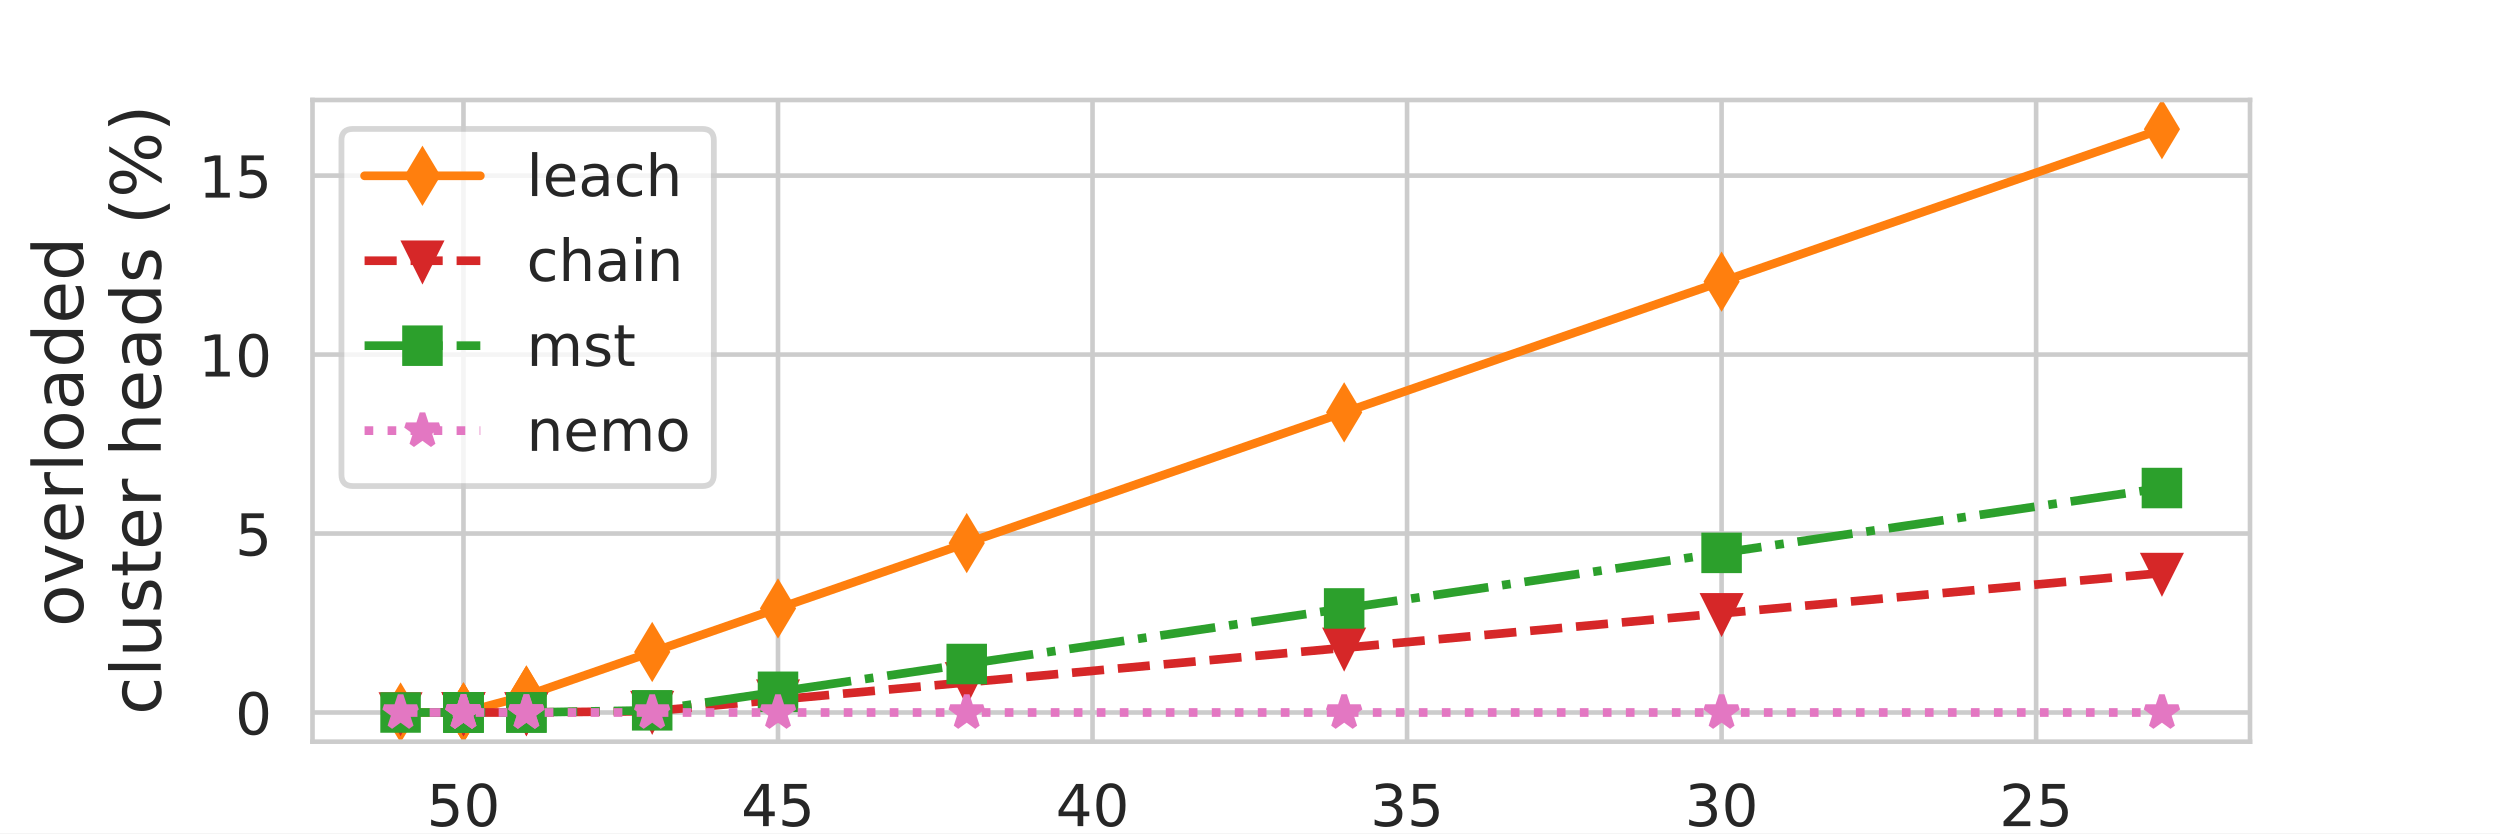
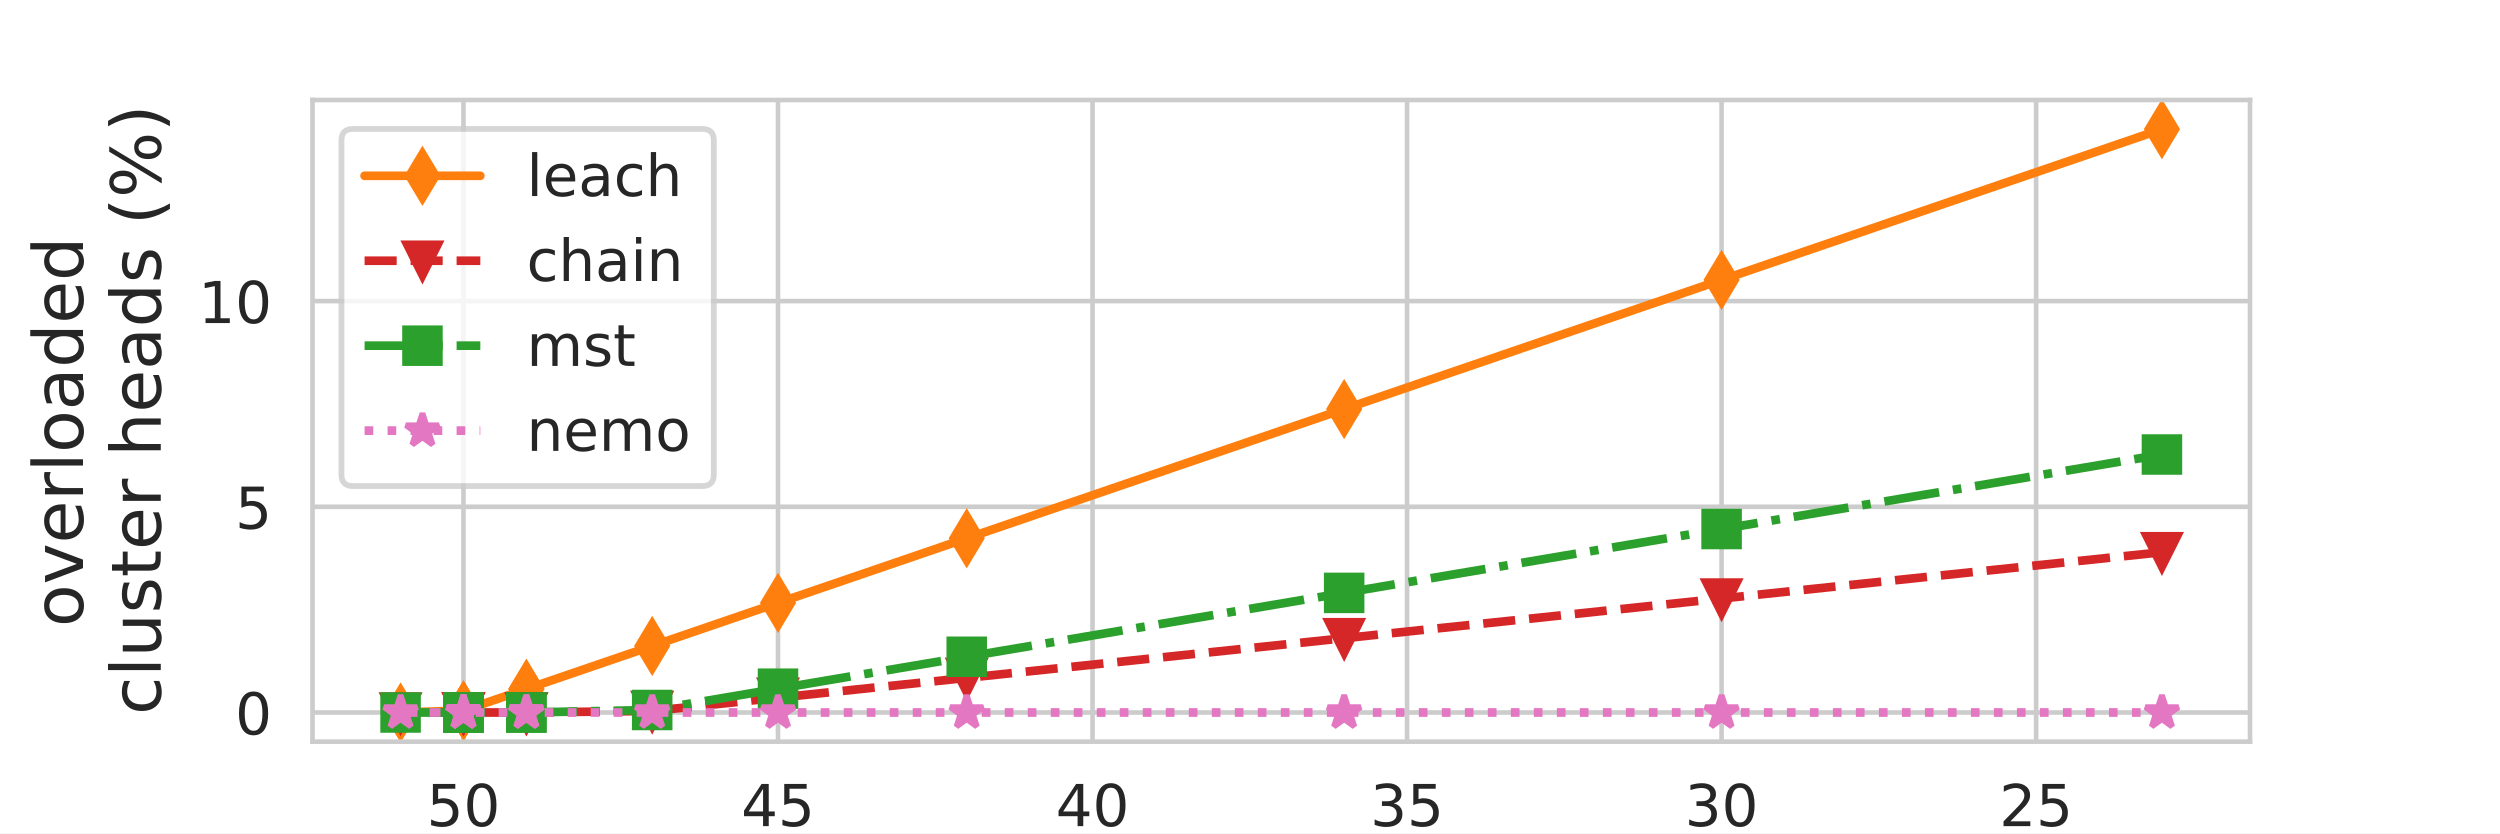
<svg xmlns="http://www.w3.org/2000/svg" xmlns:xlink="http://www.w3.org/1999/xlink" width="432pt" height="144pt" viewBox="0 0 432 144" version="1.1">
  <defs>
    <style type="text/css">*{stroke-linejoin: round; stroke-linecap: butt}</style>
  </defs>
  <g id="figure_1">
    <g id="patch_1">
      <path d="M 0 144  L 432 144  L 432 0  L 0 0  z " style="fill: #ffffff" />
    </g>
    <g id="axes_1">
      <g id="patch_2">
        <path d="M 54 128.16  L 388.8 128.16  L 388.8 17.28  L 54 17.28  z " style="fill: #ffffff" />
      </g>
      <g id="matplotlib.axis_1">
        <g id="xtick_1">
          <g id="line2d_1">
-             <path d="M 351.842 128.16  L 351.842 17.28  " clip-path="url(#p62ffc0e34b)" style="fill: none; stroke: #cccccc; stroke-width: 0.8; stroke-linecap: round" />
+             <path d="M 351.842 128.16  L 351.842 17.28  " clip-path="url(#pc5be4e7bc5)" style="fill: none; stroke: #cccccc; stroke-width: 0.8; stroke-linecap: round" />
          </g>
          <g id="text_1">
            <g style="fill: #262626" transform="translate(345.4791 142.7584) scale(0.1 -0.1)">
              <defs>
                <path id="DejaVuSans-32" d="M 1228 531  L 3431 531  L 3431 0  L 469 0  L 469 531  Q 828 903 1448 1529  Q 2069 2156 2228 2338  Q 2531 2678 2651 2914  Q 2772 3150 2772 3378  Q 2772 3750 2511 3984  Q 2250 4219 1831 4219  Q 1534 4219 1204 4116  Q 875 4013 500 3803  L 500 4441  Q 881 4594 1212 4672  Q 1544 4750 1819 4750  Q 2544 4750 2975 4387  Q 3406 4025 3406 3419  Q 3406 3131 3298 2873  Q 3191 2616 2906 2266  Q 2828 2175 2409 1742  Q 1991 1309 1228 531  z " transform="scale(0.015625)" />
                <path id="DejaVuSans-35" d="M 691 4666  L 3169 4666  L 3169 4134  L 1269 4134  L 1269 2991  Q 1406 3038 1543 3061  Q 1681 3084 1819 3084  Q 2600 3084 3056 2656  Q 3513 2228 3513 1497  Q 3513 744 3044 326  Q 2575 -91 1722 -91  Q 1428 -91 1123 -41  Q 819 9 494 109  L 494 744  Q 775 591 1075 516  Q 1375 441 1709 441  Q 2250 441 2565 725  Q 2881 1009 2881 1497  Q 2881 1984 2565 2268  Q 2250 2553 1709 2553  Q 1456 2553 1204 2497  Q 953 2441 691 2322  L 691 4666  z " transform="scale(0.015625)" />
              </defs>
              <use xlink:href="#DejaVuSans-32" />
              <use xlink:href="#DejaVuSans-35" x="63.623" />
            </g>
          </g>
        </g>
        <g id="xtick_2">
          <g id="line2d_2">
-             <path d="M 297.491 128.16  L 297.491 17.28  " clip-path="url(#p62ffc0e34b)" style="fill: none; stroke: #cccccc; stroke-width: 0.8; stroke-linecap: round" />
+             <path d="M 297.491 128.16  L 297.491 17.28  " clip-path="url(#pc5be4e7bc5)" style="fill: none; stroke: #cccccc; stroke-width: 0.8; stroke-linecap: round" />
          </g>
          <g id="text_2">
            <g style="fill: #262626" transform="translate(291.1284 142.7584) scale(0.1 -0.1)">
              <defs>
                <path id="DejaVuSans-33" d="M 2597 2516  Q 3050 2419 3304 2112  Q 3559 1806 3559 1356  Q 3559 666 3084 287  Q 2609 -91 1734 -91  Q 1441 -91 1130 -33  Q 819 25 488 141  L 488 750  Q 750 597 1062 519  Q 1375 441 1716 441  Q 2309 441 2620 675  Q 2931 909 2931 1356  Q 2931 1769 2642 2001  Q 2353 2234 1838 2234  L 1294 2234  L 1294 2753  L 1863 2753  Q 2328 2753 2575 2939  Q 2822 3125 2822 3475  Q 2822 3834 2567 4026  Q 2313 4219 1838 4219  Q 1578 4219 1281 4162  Q 984 4106 628 3988  L 628 4550  Q 988 4650 1302 4700  Q 1616 4750 1894 4750  Q 2613 4750 3031 4423  Q 3450 4097 3450 3541  Q 3450 3153 3228 2886  Q 3006 2619 2597 2516  z " transform="scale(0.015625)" />
                <path id="DejaVuSans-30" d="M 2034 4250  Q 1547 4250 1301 3770  Q 1056 3291 1056 2328  Q 1056 1369 1301 889  Q 1547 409 2034 409  Q 2525 409 2770 889  Q 3016 1369 3016 2328  Q 3016 3291 2770 3770  Q 2525 4250 2034 4250  z M 2034 4750  Q 2819 4750 3233 4129  Q 3647 3509 3647 2328  Q 3647 1150 3233 529  Q 2819 -91 2034 -91  Q 1250 -91 836 529  Q 422 1150 422 2328  Q 422 3509 836 4129  Q 1250 4750 2034 4750  z " transform="scale(0.015625)" />
              </defs>
              <use xlink:href="#DejaVuSans-33" />
              <use xlink:href="#DejaVuSans-30" x="63.623" />
            </g>
          </g>
        </g>
        <g id="xtick_3">
          <g id="line2d_3">
-             <path d="M 243.14 128.16  L 243.14 17.28  " clip-path="url(#p62ffc0e34b)" style="fill: none; stroke: #cccccc; stroke-width: 0.8; stroke-linecap: round" />
+             <path d="M 243.14 128.16  L 243.14 17.28  " clip-path="url(#pc5be4e7bc5)" style="fill: none; stroke: #cccccc; stroke-width: 0.8; stroke-linecap: round" />
          </g>
          <g id="text_3">
            <g style="fill: #262626" transform="translate(236.7778 142.7584) scale(0.1 -0.1)">
              <use xlink:href="#DejaVuSans-33" />
              <use xlink:href="#DejaVuSans-35" x="63.623" />
            </g>
          </g>
        </g>
        <g id="xtick_4">
          <g id="line2d_4">
-             <path d="M 188.79 128.16  L 188.79 17.28  " clip-path="url(#p62ffc0e34b)" style="fill: none; stroke: #cccccc; stroke-width: 0.8; stroke-linecap: round" />
+             <path d="M 188.79 128.16  L 188.79 17.28  " clip-path="url(#pc5be4e7bc5)" style="fill: none; stroke: #cccccc; stroke-width: 0.8; stroke-linecap: round" />
          </g>
          <g id="text_4">
            <g style="fill: #262626" transform="translate(182.4271 142.7584) scale(0.1 -0.1)">
              <defs>
                <path id="DejaVuSans-34" d="M 2419 4116  L 825 1625  L 2419 1625  L 2419 4116  z M 2253 4666  L 3047 4666  L 3047 1625  L 3713 1625  L 3713 1100  L 3047 1100  L 3047 0  L 2419 0  L 2419 1100  L 313 1100  L 313 1709  L 2253 4666  z " transform="scale(0.015625)" />
              </defs>
              <use xlink:href="#DejaVuSans-34" />
              <use xlink:href="#DejaVuSans-30" x="63.623" />
            </g>
          </g>
        </g>
        <g id="xtick_5">
          <g id="line2d_5">
-             <path d="M 134.439 128.16  L 134.439 17.28  " clip-path="url(#p62ffc0e34b)" style="fill: none; stroke: #cccccc; stroke-width: 0.8; stroke-linecap: round" />
+             <path d="M 134.439 128.16  L 134.439 17.28  " clip-path="url(#pc5be4e7bc5)" style="fill: none; stroke: #cccccc; stroke-width: 0.8; stroke-linecap: round" />
          </g>
          <g id="text_5">
            <g style="fill: #262626" transform="translate(128.0765 142.7584) scale(0.1 -0.1)">
              <use xlink:href="#DejaVuSans-34" />
              <use xlink:href="#DejaVuSans-35" x="63.623" />
            </g>
          </g>
        </g>
        <g id="xtick_6">
          <g id="line2d_6">
-             <path d="M 80.088 128.16  L 80.088 17.28  " clip-path="url(#p62ffc0e34b)" style="fill: none; stroke: #cccccc; stroke-width: 0.8; stroke-linecap: round" />
+             <path d="M 80.088 128.16  L 80.088 17.28  " clip-path="url(#pc5be4e7bc5)" style="fill: none; stroke: #cccccc; stroke-width: 0.8; stroke-linecap: round" />
          </g>
          <g id="text_6">
            <g style="fill: #262626" transform="translate(73.72581 142.7584) scale(0.1 -0.1)">
              <use xlink:href="#DejaVuSans-35" />
              <use xlink:href="#DejaVuSans-30" x="63.623" />
            </g>
          </g>
        </g>
        <g id="text_7">
          <g style="fill: #262626" transform="translate(166.9884 157.9563) scale(0.12 -0.12)">
            <defs>
              <path id="DejaVuSans-6d" d="M 3328 2828  Q 3544 3216 3844 3400  Q 4144 3584 4550 3584  Q 5097 3584 5394 3201  Q 5691 2819 5691 2113  L 5691 0  L 5113 0  L 5113 2094  Q 5113 2597 4934 2840  Q 4756 3084 4391 3084  Q 3944 3084 3684 2787  Q 3425 2491 3425 1978  L 3425 0  L 2847 0  L 2847 2094  Q 2847 2600 2669 2842  Q 2491 3084 2119 3084  Q 1678 3084 1418 2786  Q 1159 2488 1159 1978  L 1159 0  L 581 0  L 581 3500  L 1159 3500  L 1159 2956  Q 1356 3278 1631 3431  Q 1906 3584 2284 3584  Q 2666 3584 2933 3390  Q 3200 3197 3328 2828  z " transform="scale(0.015625)" />
              <path id="DejaVuSans-65" d="M 3597 1894  L 3597 1613  L 953 1613  Q 991 1019 1311 708  Q 1631 397 2203 397  Q 2534 397 2845 478  Q 3156 559 3463 722  L 3463 178  Q 3153 47 2828 -22  Q 2503 -91 2169 -91  Q 1331 -91 842 396  Q 353 884 353 1716  Q 353 2575 817 3079  Q 1281 3584 2069 3584  Q 2775 3584 3186 3129  Q 3597 2675 3597 1894  z M 3022 2063  Q 3016 2534 2758 2815  Q 2500 3097 2075 3097  Q 1594 3097 1305 2825  Q 1016 2553 972 2059  L 3022 2063  z " transform="scale(0.015625)" />
              <path id="DejaVuSans-64" d="M 2906 2969  L 2906 4863  L 3481 4863  L 3481 0  L 2906 0  L 2906 525  Q 2725 213 2448 61  Q 2172 -91 1784 -91  Q 1150 -91 751 415  Q 353 922 353 1747  Q 353 2572 751 3078  Q 1150 3584 1784 3584  Q 2172 3584 2448 3432  Q 2725 3281 2906 2969  z M 947 1747  Q 947 1113 1208 752  Q 1469 391 1925 391  Q 2381 391 2643 752  Q 2906 1113 2906 1747  Q 2906 2381 2643 2742  Q 2381 3103 1925 3103  Q 1469 3103 1208 2742  Q 947 2381 947 1747  z " transform="scale(0.015625)" />
              <path id="DejaVuSans-69" d="M 603 3500  L 1178 3500  L 1178 0  L 603 0  L 603 3500  z M 603 4863  L 1178 4863  L 1178 4134  L 603 4134  L 603 4863  z " transform="scale(0.015625)" />
              <path id="DejaVuSans-61" d="M 2194 1759  Q 1497 1759 1228 1600  Q 959 1441 959 1056  Q 959 750 1161 570  Q 1363 391 1709 391  Q 2188 391 2477 730  Q 2766 1069 2766 1631  L 2766 1759  L 2194 1759  z M 3341 1997  L 3341 0  L 2766 0  L 2766 531  Q 2569 213 2275 61  Q 1981 -91 1556 -91  Q 1019 -91 701 211  Q 384 513 384 1019  Q 384 1609 779 1909  Q 1175 2209 1959 2209  L 2766 2209  L 2766 2266  Q 2766 2663 2505 2880  Q 2244 3097 1772 3097  Q 1472 3097 1187 3025  Q 903 2953 641 2809  L 641 3341  Q 956 3463 1253 3523  Q 1550 3584 1831 3584  Q 2591 3584 2966 3190  Q 3341 2797 3341 1997  z " transform="scale(0.015625)" />
              <path id="DejaVuSans-6e" d="M 3513 2113  L 3513 0  L 2938 0  L 2938 2094  Q 2938 2591 2744 2837  Q 2550 3084 2163 3084  Q 1697 3084 1428 2787  Q 1159 2491 1159 1978  L 1159 0  L 581 0  L 581 3500  L 1159 3500  L 1159 2956  Q 1366 3272 1645 3428  Q 1925 3584 2291 3584  Q 2894 3584 3203 3211  Q 3513 2838 3513 2113  z " transform="scale(0.015625)" />
              <path id="DejaVuSans-20" transform="scale(0.015625)" />
              <path id="DejaVuSans-28" d="M 1984 4856  Q 1566 4138 1362 3434  Q 1159 2731 1159 2009  Q 1159 1288 1364 580  Q 1569 -128 1984 -844  L 1484 -844  Q 1016 -109 783 600  Q 550 1309 550 2009  Q 550 2706 781 3412  Q 1013 4119 1484 4856  L 1984 4856  z " transform="scale(0.015625)" />
              <path id="DejaVuSans-63" d="M 3122 3366  L 3122 2828  Q 2878 2963 2633 3030  Q 2388 3097 2138 3097  Q 1578 3097 1268 2742  Q 959 2388 959 1747  Q 959 1106 1268 751  Q 1578 397 2138 397  Q 2388 397 2633 464  Q 2878 531 3122 666  L 3122 134  Q 2881 22 2623 -34  Q 2366 -91 2075 -91  Q 1284 -91 818 406  Q 353 903 353 1747  Q 353 2603 823 3093  Q 1294 3584 2113 3584  Q 2378 3584 2631 3529  Q 2884 3475 3122 3366  z " transform="scale(0.015625)" />
              <path id="DejaVuSans-70" d="M 1159 525  L 1159 -1331  L 581 -1331  L 581 3500  L 1159 3500  L 1159 2969  Q 1341 3281 1617 3432  Q 1894 3584 2278 3584  Q 2916 3584 3314 3078  Q 3713 2572 3713 1747  Q 3713 922 3314 415  Q 2916 -91 2278 -91  Q 1894 -91 1617 61  Q 1341 213 1159 525  z M 3116 1747  Q 3116 2381 2855 2742  Q 2594 3103 2138 3103  Q 1681 3103 1420 2742  Q 1159 2381 1159 1747  Q 1159 1113 1420 752  Q 1681 391 2138 391  Q 2594 391 2855 752  Q 3116 1113 3116 1747  z " transform="scale(0.015625)" />
              <path id="DejaVuSans-74" d="M 1172 4494  L 1172 3500  L 2356 3500  L 2356 3053  L 1172 3053  L 1172 1153  Q 1172 725 1289 603  Q 1406 481 1766 481  L 2356 481  L 2356 0  L 1766 0  Q 1100 0 847 248  Q 594 497 594 1153  L 594 3053  L 172 3053  L 172 3500  L 594 3500  L 594 4494  L 1172 4494  z " transform="scale(0.015625)" />
              <path id="DejaVuSans-79" d="M 2059 -325  Q 1816 -950 1584 -1140  Q 1353 -1331 966 -1331  L 506 -1331  L 506 -850  L 844 -850  Q 1081 -850 1212 -737  Q 1344 -625 1503 -206  L 1606 56  L 191 3500  L 800 3500  L 1894 763  L 2988 3500  L 3597 3500  L 2059 -325  z " transform="scale(0.015625)" />
              <path id="DejaVuSans-29" d="M 513 4856  L 1013 4856  Q 1481 4119 1714 3412  Q 1947 2706 1947 2009  Q 1947 1309 1714 600  Q 1481 -109 1013 -844  L 513 -844  Q 928 -128 1133 580  Q 1338 1288 1338 2009  Q 1338 2731 1133 3434  Q 928 4138 513 4856  z " transform="scale(0.015625)" />
            </defs>
            <use xlink:href="#DejaVuSans-6d" />
            <use xlink:href="#DejaVuSans-65" x="97.412" />
            <use xlink:href="#DejaVuSans-64" x="158.936" />
            <use xlink:href="#DejaVuSans-69" x="222.412" />
            <use xlink:href="#DejaVuSans-61" x="250.195" />
            <use xlink:href="#DejaVuSans-6e" x="311.475" />
            <use xlink:href="#DejaVuSans-20" x="374.854" />
            <use xlink:href="#DejaVuSans-28" x="406.641" />
            <use xlink:href="#DejaVuSans-63" x="445.654" />
            <use xlink:href="#DejaVuSans-61" x="500.635" />
            <use xlink:href="#DejaVuSans-70" x="561.914" />
            <use xlink:href="#DejaVuSans-61" x="625.391" />
            <use xlink:href="#DejaVuSans-63" x="686.67" />
            <use xlink:href="#DejaVuSans-69" x="741.65" />
            <use xlink:href="#DejaVuSans-74" x="769.434" />
            <use xlink:href="#DejaVuSans-79" x="808.643" />
            <use xlink:href="#DejaVuSans-29" x="867.822" />
          </g>
        </g>
      </g>
      <g id="matplotlib.axis_2">
        <g id="ytick_1">
          <g id="line2d_7">
-             <path d="M 54 123.12  L 388.8 123.12  " clip-path="url(#p62ffc0e34b)" style="fill: none; stroke: #cccccc; stroke-width: 0.8; stroke-linecap: round" />
+             <path d="M 54 123.12  L 388.8 123.12  " clip-path="url(#pc5be4e7bc5)" style="fill: none; stroke: #cccccc; stroke-width: 0.8; stroke-linecap: round" />
          </g>
          <g id="text_8">
            <g style="fill: #262626" transform="translate(40.6375 126.9192) scale(0.1 -0.1)">
              <use xlink:href="#DejaVuSans-30" />
            </g>
          </g>
        </g>
        <g id="ytick_2">
          <g id="line2d_8">
-             <path d="M 54 92.195  L 388.8 92.195  " clip-path="url(#p62ffc0e34b)" style="fill: none; stroke: #cccccc; stroke-width: 0.8; stroke-linecap: round" />
+             <path d="M 54 87.576  L 388.8 87.576  " clip-path="url(#pc5be4e7bc5)" style="fill: none; stroke: #cccccc; stroke-width: 0.8; stroke-linecap: round" />
          </g>
          <g id="text_9">
-             <g style="fill: #262626" transform="translate(40.6375 95.99445) scale(0.1 -0.1)">
+             <g style="fill: #262626" transform="translate(40.6375 91.37519) scale(0.1 -0.1)">
              <use xlink:href="#DejaVuSans-35" />
            </g>
          </g>
        </g>
        <g id="ytick_3">
          <g id="line2d_9">
-             <path d="M 54 61.27  L 388.8 61.27  " clip-path="url(#p62ffc0e34b)" style="fill: none; stroke: #cccccc; stroke-width: 0.8; stroke-linecap: round" />
+             <path d="M 54 52.032  L 388.8 52.032  " clip-path="url(#pc5be4e7bc5)" style="fill: none; stroke: #cccccc; stroke-width: 0.8; stroke-linecap: round" />
          </g>
          <g id="text_10">
-             <g style="fill: #262626" transform="translate(34.275 65.06968) scale(0.1 -0.1)">
+             <g style="fill: #262626" transform="translate(34.275 55.83116) scale(0.1 -0.1)">
              <defs>
                <path id="DejaVuSans-31" d="M 794 531  L 1825 531  L 1825 4091  L 703 3866  L 703 4441  L 1819 4666  L 2450 4666  L 2450 531  L 3481 531  L 3481 0  L 794 0  L 794 531  z " transform="scale(0.015625)" />
              </defs>
              <use xlink:href="#DejaVuSans-31" />
              <use xlink:href="#DejaVuSans-30" x="63.623" />
            </g>
          </g>
        </g>
-         <g id="ytick_4">
-           <g id="line2d_10">
-             <path d="M 54 30.346  L 388.8 30.346  " clip-path="url(#p62ffc0e34b)" style="fill: none; stroke: #cccccc; stroke-width: 0.8; stroke-linecap: round" />
-           </g>
-           <g id="text_11">
-             <g style="fill: #262626" transform="translate(34.275 34.14491) scale(0.1 -0.1)">
-               <use xlink:href="#DejaVuSans-31" />
-               <use xlink:href="#DejaVuSans-35" x="63.623" />
-             </g>
-           </g>
-         </g>
-         <g id="text_12">
+         <g id="text_11">
          <g style="fill: #262626" transform="translate(14.342 108.3328) rotate(-90) scale(0.12 -0.12)">
            <defs>
              <path id="DejaVuSans-6f" d="M 1959 3097  Q 1497 3097 1228 2736  Q 959 2375 959 1747  Q 959 1119 1226 758  Q 1494 397 1959 397  Q 2419 397 2687 759  Q 2956 1122 2956 1747  Q 2956 2369 2687 2733  Q 2419 3097 1959 3097  z M 1959 3584  Q 2709 3584 3137 3096  Q 3566 2609 3566 1747  Q 3566 888 3137 398  Q 2709 -91 1959 -91  Q 1206 -91 779 398  Q 353 888 353 1747  Q 353 2609 779 3096  Q 1206 3584 1959 3584  z " transform="scale(0.015625)" />
              <path id="DejaVuSans-76" d="M 191 3500  L 800 3500  L 1894 563  L 2988 3500  L 3597 3500  L 2284 0  L 1503 0  L 191 3500  z " transform="scale(0.015625)" />
              <path id="DejaVuSans-72" d="M 2631 2963  Q 2534 3019 2420 3045  Q 2306 3072 2169 3072  Q 1681 3072 1420 2755  Q 1159 2438 1159 1844  L 1159 0  L 581 0  L 581 3500  L 1159 3500  L 1159 2956  Q 1341 3275 1631 3429  Q 1922 3584 2338 3584  Q 2397 3584 2469 3576  Q 2541 3569 2628 3553  L 2631 2963  z " transform="scale(0.015625)" />
              <path id="DejaVuSans-6c" d="M 603 4863  L 1178 4863  L 1178 0  L 603 0  L 603 4863  z " transform="scale(0.015625)" />
            </defs>
            <use xlink:href="#DejaVuSans-6f" />
            <use xlink:href="#DejaVuSans-76" x="61.182" />
            <use xlink:href="#DejaVuSans-65" x="120.361" />
            <use xlink:href="#DejaVuSans-72" x="181.885" />
            <use xlink:href="#DejaVuSans-6c" x="222.998" />
            <use xlink:href="#DejaVuSans-6f" x="250.781" />
            <use xlink:href="#DejaVuSans-61" x="311.963" />
            <use xlink:href="#DejaVuSans-64" x="373.242" />
            <use xlink:href="#DejaVuSans-65" x="436.719" />
            <use xlink:href="#DejaVuSans-64" x="498.242" />
            <use xlink:href="#DejaVuSans-20" x="561.719" />
          </g>
          <g style="fill: #262626" transform="translate(27.77938 127.3341) rotate(-90) scale(0.12 -0.12)">
            <defs>
              <path id="DejaVuSans-75" d="M 544 1381  L 544 3500  L 1119 3500  L 1119 1403  Q 1119 906 1312 657  Q 1506 409 1894 409  Q 2359 409 2629 706  Q 2900 1003 2900 1516  L 2900 3500  L 3475 3500  L 3475 0  L 2900 0  L 2900 538  Q 2691 219 2414 64  Q 2138 -91 1772 -91  Q 1169 -91 856 284  Q 544 659 544 1381  z M 1991 3584  L 1991 3584  z " transform="scale(0.015625)" />
              <path id="DejaVuSans-73" d="M 2834 3397  L 2834 2853  Q 2591 2978 2328 3040  Q 2066 3103 1784 3103  Q 1356 3103 1142 2972  Q 928 2841 928 2578  Q 928 2378 1081 2264  Q 1234 2150 1697 2047  L 1894 2003  Q 2506 1872 2764 1633  Q 3022 1394 3022 966  Q 3022 478 2636 193  Q 2250 -91 1575 -91  Q 1294 -91 989 -36  Q 684 19 347 128  L 347 722  Q 666 556 975 473  Q 1284 391 1588 391  Q 1994 391 2212 530  Q 2431 669 2431 922  Q 2431 1156 2273 1281  Q 2116 1406 1581 1522  L 1381 1569  Q 847 1681 609 1914  Q 372 2147 372 2553  Q 372 3047 722 3315  Q 1072 3584 1716 3584  Q 2034 3584 2315 3537  Q 2597 3491 2834 3397  z " transform="scale(0.015625)" />
              <path id="DejaVuSans-68" d="M 3513 2113  L 3513 0  L 2938 0  L 2938 2094  Q 2938 2591 2744 2837  Q 2550 3084 2163 3084  Q 1697 3084 1428 2787  Q 1159 2491 1159 1978  L 1159 0  L 581 0  L 581 4863  L 1159 4863  L 1159 2956  Q 1366 3272 1645 3428  Q 1925 3584 2291 3584  Q 2894 3584 3203 3211  Q 3513 2838 3513 2113  z " transform="scale(0.015625)" />
              <path id="DejaVuSans-25" d="M 4653 2053  Q 4381 2053 4226 1822  Q 4072 1591 4072 1178  Q 4072 772 4226 539  Q 4381 306 4653 306  Q 4919 306 5073 539  Q 5228 772 5228 1178  Q 5228 1588 5073 1820  Q 4919 2053 4653 2053  z M 4653 2450  Q 5147 2450 5437 2106  Q 5728 1763 5728 1178  Q 5728 594 5436 251  Q 5144 -91 4653 -91  Q 4153 -91 3862 251  Q 3572 594 3572 1178  Q 3572 1766 3864 2108  Q 4156 2450 4653 2450  z M 1428 4353  Q 1159 4353 1004 4120  Q 850 3888 850 3481  Q 850 3069 1003 2837  Q 1156 2606 1428 2606  Q 1700 2606 1854 2837  Q 2009 3069 2009 3481  Q 2009 3884 1853 4118  Q 1697 4353 1428 4353  z M 4250 4750  L 4750 4750  L 1831 -91  L 1331 -91  L 4250 4750  z M 1428 4750  Q 1922 4750 2215 4408  Q 2509 4066 2509 3481  Q 2509 2891 2217 2550  Q 1925 2209 1428 2209  Q 931 2209 642 2551  Q 353 2894 353 3481  Q 353 4063 643 4406  Q 934 4750 1428 4750  z " transform="scale(0.015625)" />
            </defs>
            <use xlink:href="#DejaVuSans-20" />
            <use xlink:href="#DejaVuSans-63" x="31.787" />
            <use xlink:href="#DejaVuSans-6c" x="86.768" />
            <use xlink:href="#DejaVuSans-75" x="114.551" />
            <use xlink:href="#DejaVuSans-73" x="177.93" />
            <use xlink:href="#DejaVuSans-74" x="230.029" />
            <use xlink:href="#DejaVuSans-65" x="269.238" />
            <use xlink:href="#DejaVuSans-72" x="330.762" />
            <use xlink:href="#DejaVuSans-20" x="371.875" />
            <use xlink:href="#DejaVuSans-68" x="403.662" />
            <use xlink:href="#DejaVuSans-65" x="467.041" />
            <use xlink:href="#DejaVuSans-61" x="528.564" />
            <use xlink:href="#DejaVuSans-64" x="589.844" />
            <use xlink:href="#DejaVuSans-73" x="653.32" />
            <use xlink:href="#DejaVuSans-20" x="705.42" />
            <use xlink:href="#DejaVuSans-28" x="737.207" />
            <use xlink:href="#DejaVuSans-25" x="776.221" />
            <use xlink:href="#DejaVuSans-29" x="871.24" />
          </g>
        </g>
      </g>
+       <g id="line2d_10">
+         <path d="M 80.088 122.779  L 69.218 123.12  L 80.088 122.779  L 80.088 122.779  L 90.958 119.059  L 90.958 119.059  L 112.699 111.617  L 134.439 104.176  L 167.049 93.014  L 232.27 70.689  L 297.491 48.365  L 373.582 22.32  " clip-path="url(#pc5be4e7bc5)" style="fill: none; stroke: #ff7f0e; stroke-width: 1.5; stroke-linecap: round" />
+         <defs>
+           <path id="m6e3687d2d9" d="M -0 4.243  L 2.546 0  L 0 -4.243  L -2.546 -0  z " style="stroke: #ff7f0e; stroke-linejoin: miter" />
+         </defs>
+         <g clip-path="url(#pc5be4e7bc5)">
+           <use xlink:href="#m6e3687d2d9" x="80.088" y="122.779" style="fill: #ff7f0e; stroke: #ff7f0e; stroke-linejoin: miter" />
+           <use xlink:href="#m6e3687d2d9" x="69.218" y="123.12" style="fill: #ff7f0e; stroke: #ff7f0e; stroke-linejoin: miter" />
+           <use xlink:href="#m6e3687d2d9" x="80.088" y="122.779" style="fill: #ff7f0e; stroke: #ff7f0e; stroke-linejoin: miter" />
+           <use xlink:href="#m6e3687d2d9" x="80.088" y="122.779" style="fill: #ff7f0e; stroke: #ff7f0e; stroke-linejoin: miter" />
+           <use xlink:href="#m6e3687d2d9" x="90.958" y="119.059" style="fill: #ff7f0e; stroke: #ff7f0e; stroke-linejoin: miter" />
+           <use xlink:href="#m6e3687d2d9" x="90.958" y="119.059" style="fill: #ff7f0e; stroke: #ff7f0e; stroke-linejoin: miter" />
+           <use xlink:href="#m6e3687d2d9" x="112.699" y="111.617" style="fill: #ff7f0e; stroke: #ff7f0e; stroke-linejoin: miter" />
+           <use xlink:href="#m6e3687d2d9" x="134.439" y="104.176" style="fill: #ff7f0e; stroke: #ff7f0e; stroke-linejoin: miter" />
+           <use xlink:href="#m6e3687d2d9" x="167.049" y="93.014" style="fill: #ff7f0e; stroke: #ff7f0e; stroke-linejoin: miter" />
+           <use xlink:href="#m6e3687d2d9" x="232.27" y="70.689" style="fill: #ff7f0e; stroke: #ff7f0e; stroke-linejoin: miter" />
+           <use xlink:href="#m6e3687d2d9" x="297.491" y="48.365" style="fill: #ff7f0e; stroke: #ff7f0e; stroke-linejoin: miter" />
+           <use xlink:href="#m6e3687d2d9" x="373.582" y="22.32" style="fill: #ff7f0e; stroke: #ff7f0e; stroke-linejoin: miter" />
+         </g>
+       </g>
      <g id="line2d_11">
-         <path d="M 80.088 123.12  L 69.218 123.12  L 80.088 123.12  L 80.088 123.12  L 90.958 120.192  L 90.958 120.192  L 112.699 112.663  L 134.439 105.135  L 167.049 93.842  L 232.27 71.256  L 297.491 48.67  L 373.582 22.32  " clip-path="url(#p62ffc0e34b)" style="fill: none; stroke: #ff7f0e; stroke-width: 1.5; stroke-linecap: round" />
+         <path d="M 80.088 123.12  L 69.218 123.12  L 80.088 123.12  L 80.088 123.12  L 90.958 123.12  L 90.958 123.12  L 112.699 122.851  L 134.439 120.565  L 167.049 117.136  L 232.27 110.279  L 297.491 103.422  L 373.582 95.421  " clip-path="url(#pc5be4e7bc5)" style="fill: none; stroke-dasharray: 5.55,2.4; stroke-dashoffset: 0; stroke: #d62728; stroke-width: 1.5" />
        <defs>
-           <path id="m3d574378dc" d="M -0 4.243  L 2.546 0  L 0 -4.243  L -2.546 -0  z " style="stroke: #ff7f0e; stroke-linejoin: miter" />
+           <path id="m8c560ff7ed" d="M -0 3  L 3 -3  L -3 -3  z " style="stroke: #d62728; stroke-linejoin: miter" />
        </defs>
-         <g clip-path="url(#p62ffc0e34b)">
-           <use xlink:href="#m3d574378dc" x="80.088" y="123.12" style="fill: #ff7f0e; stroke: #ff7f0e; stroke-linejoin: miter" />
-           <use xlink:href="#m3d574378dc" x="69.218" y="123.12" style="fill: #ff7f0e; stroke: #ff7f0e; stroke-linejoin: miter" />
-           <use xlink:href="#m3d574378dc" x="80.088" y="123.12" style="fill: #ff7f0e; stroke: #ff7f0e; stroke-linejoin: miter" />
-           <use xlink:href="#m3d574378dc" x="80.088" y="123.12" style="fill: #ff7f0e; stroke: #ff7f0e; stroke-linejoin: miter" />
-           <use xlink:href="#m3d574378dc" x="90.958" y="120.192" style="fill: #ff7f0e; stroke: #ff7f0e; stroke-linejoin: miter" />
-           <use xlink:href="#m3d574378dc" x="90.958" y="120.192" style="fill: #ff7f0e; stroke: #ff7f0e; stroke-linejoin: miter" />
-           <use xlink:href="#m3d574378dc" x="112.699" y="112.663" style="fill: #ff7f0e; stroke: #ff7f0e; stroke-linejoin: miter" />
-           <use xlink:href="#m3d574378dc" x="134.439" y="105.135" style="fill: #ff7f0e; stroke: #ff7f0e; stroke-linejoin: miter" />
-           <use xlink:href="#m3d574378dc" x="167.049" y="93.842" style="fill: #ff7f0e; stroke: #ff7f0e; stroke-linejoin: miter" />
-           <use xlink:href="#m3d574378dc" x="232.27" y="71.256" style="fill: #ff7f0e; stroke: #ff7f0e; stroke-linejoin: miter" />
-           <use xlink:href="#m3d574378dc" x="297.491" y="48.67" style="fill: #ff7f0e; stroke: #ff7f0e; stroke-linejoin: miter" />
-           <use xlink:href="#m3d574378dc" x="373.582" y="22.32" style="fill: #ff7f0e; stroke: #ff7f0e; stroke-linejoin: miter" />
+         <g clip-path="url(#pc5be4e7bc5)">
+           <use xlink:href="#m8c560ff7ed" x="80.088" y="123.12" style="fill: #d62728; stroke: #d62728; stroke-linejoin: miter" />
+           <use xlink:href="#m8c560ff7ed" x="69.218" y="123.12" style="fill: #d62728; stroke: #d62728; stroke-linejoin: miter" />
+           <use xlink:href="#m8c560ff7ed" x="80.088" y="123.12" style="fill: #d62728; stroke: #d62728; stroke-linejoin: miter" />
+           <use xlink:href="#m8c560ff7ed" x="80.088" y="123.12" style="fill: #d62728; stroke: #d62728; stroke-linejoin: miter" />
+           <use xlink:href="#m8c560ff7ed" x="90.958" y="123.12" style="fill: #d62728; stroke: #d62728; stroke-linejoin: miter" />
+           <use xlink:href="#m8c560ff7ed" x="90.958" y="123.12" style="fill: #d62728; stroke: #d62728; stroke-linejoin: miter" />
+           <use xlink:href="#m8c560ff7ed" x="112.699" y="122.851" style="fill: #d62728; stroke: #d62728; stroke-linejoin: miter" />
+           <use xlink:href="#m8c560ff7ed" x="134.439" y="120.565" style="fill: #d62728; stroke: #d62728; stroke-linejoin: miter" />
+           <use xlink:href="#m8c560ff7ed" x="167.049" y="117.136" style="fill: #d62728; stroke: #d62728; stroke-linejoin: miter" />
+           <use xlink:href="#m8c560ff7ed" x="232.27" y="110.279" style="fill: #d62728; stroke: #d62728; stroke-linejoin: miter" />
+           <use xlink:href="#m8c560ff7ed" x="297.491" y="103.422" style="fill: #d62728; stroke: #d62728; stroke-linejoin: miter" />
+           <use xlink:href="#m8c560ff7ed" x="373.582" y="95.421" style="fill: #d62728; stroke: #d62728; stroke-linejoin: miter" />
        </g>
      </g>
      <g id="line2d_12">
-         <path d="M 80.088 123.12  L 69.218 123.12  L 80.088 123.12  L 80.088 123.12  L 90.958 123.12  L 90.958 123.12  L 112.699 122.886  L 134.439 120.897  L 167.049 117.914  L 232.27 111.948  L 297.491 105.982  L 373.582 99.021  " clip-path="url(#p62ffc0e34b)" style="fill: none; stroke-dasharray: 5.55,2.4; stroke-dashoffset: 0; stroke: #d62728; stroke-width: 1.5" />
+         <path d="M 80.088 123.12  L 69.218 123.12  L 80.088 123.12  L 80.088 123.12  L 90.958 123.12  L 90.958 123.12  L 112.699 122.686  L 134.439 119.007  L 167.049 113.489  L 232.27 102.452  L 297.491 91.415  L 373.582 78.539  " clip-path="url(#pc5be4e7bc5)" style="fill: none; stroke-dasharray: 9.6,2.4,1.5,2.4; stroke-dashoffset: 0; stroke: #2ca02c; stroke-width: 1.5" />
        <defs>
-           <path id="md54804dfa8" d="M -0 3  L 3 -3  L -3 -3  z " style="stroke: #d62728; stroke-linejoin: miter" />
+           <path id="m960fbc71b2" d="M -3 3  L 3 3  L 3 -3  L -3 -3  z " style="stroke: #2ca02c; stroke-linejoin: miter" />
        </defs>
-         <g clip-path="url(#p62ffc0e34b)">
-           <use xlink:href="#md54804dfa8" x="80.088" y="123.12" style="fill: #d62728; stroke: #d62728; stroke-linejoin: miter" />
-           <use xlink:href="#md54804dfa8" x="69.218" y="123.12" style="fill: #d62728; stroke: #d62728; stroke-linejoin: miter" />
-           <use xlink:href="#md54804dfa8" x="80.088" y="123.12" style="fill: #d62728; stroke: #d62728; stroke-linejoin: miter" />
-           <use xlink:href="#md54804dfa8" x="80.088" y="123.12" style="fill: #d62728; stroke: #d62728; stroke-linejoin: miter" />
-           <use xlink:href="#md54804dfa8" x="90.958" y="123.12" style="fill: #d62728; stroke: #d62728; stroke-linejoin: miter" />
-           <use xlink:href="#md54804dfa8" x="90.958" y="123.12" style="fill: #d62728; stroke: #d62728; stroke-linejoin: miter" />
-           <use xlink:href="#md54804dfa8" x="112.699" y="122.886" style="fill: #d62728; stroke: #d62728; stroke-linejoin: miter" />
-           <use xlink:href="#md54804dfa8" x="134.439" y="120.897" style="fill: #d62728; stroke: #d62728; stroke-linejoin: miter" />
-           <use xlink:href="#md54804dfa8" x="167.049" y="117.914" style="fill: #d62728; stroke: #d62728; stroke-linejoin: miter" />
-           <use xlink:href="#md54804dfa8" x="232.27" y="111.948" style="fill: #d62728; stroke: #d62728; stroke-linejoin: miter" />
-           <use xlink:href="#md54804dfa8" x="297.491" y="105.982" style="fill: #d62728; stroke: #d62728; stroke-linejoin: miter" />
-           <use xlink:href="#md54804dfa8" x="373.582" y="99.021" style="fill: #d62728; stroke: #d62728; stroke-linejoin: miter" />
+         <g clip-path="url(#pc5be4e7bc5)">
+           <use xlink:href="#m960fbc71b2" x="80.088" y="123.12" style="fill: #2ca02c; stroke: #2ca02c; stroke-linejoin: miter" />
+           <use xlink:href="#m960fbc71b2" x="69.218" y="123.12" style="fill: #2ca02c; stroke: #2ca02c; stroke-linejoin: miter" />
+           <use xlink:href="#m960fbc71b2" x="80.088" y="123.12" style="fill: #2ca02c; stroke: #2ca02c; stroke-linejoin: miter" />
+           <use xlink:href="#m960fbc71b2" x="80.088" y="123.12" style="fill: #2ca02c; stroke: #2ca02c; stroke-linejoin: miter" />
+           <use xlink:href="#m960fbc71b2" x="90.958" y="123.12" style="fill: #2ca02c; stroke: #2ca02c; stroke-linejoin: miter" />
+           <use xlink:href="#m960fbc71b2" x="90.958" y="123.12" style="fill: #2ca02c; stroke: #2ca02c; stroke-linejoin: miter" />
+           <use xlink:href="#m960fbc71b2" x="112.699" y="122.686" style="fill: #2ca02c; stroke: #2ca02c; stroke-linejoin: miter" />
+           <use xlink:href="#m960fbc71b2" x="134.439" y="119.007" style="fill: #2ca02c; stroke: #2ca02c; stroke-linejoin: miter" />
+           <use xlink:href="#m960fbc71b2" x="167.049" y="113.489" style="fill: #2ca02c; stroke: #2ca02c; stroke-linejoin: miter" />
+           <use xlink:href="#m960fbc71b2" x="232.27" y="102.452" style="fill: #2ca02c; stroke: #2ca02c; stroke-linejoin: miter" />
+           <use xlink:href="#m960fbc71b2" x="297.491" y="91.415" style="fill: #2ca02c; stroke: #2ca02c; stroke-linejoin: miter" />
+           <use xlink:href="#m960fbc71b2" x="373.582" y="78.539" style="fill: #2ca02c; stroke: #2ca02c; stroke-linejoin: miter" />
        </g>
      </g>
      <g id="line2d_13">
-         <path d="M 80.088 123.12  L 69.218 123.12  L 80.088 123.12  L 80.088 123.12  L 90.958 123.12  L 90.958 123.12  L 112.699 122.743  L 134.439 119.542  L 167.049 114.741  L 232.27 105.138  L 297.491 95.536  L 373.582 84.333  " clip-path="url(#p62ffc0e34b)" style="fill: none; stroke-dasharray: 9.6,2.4,1.5,2.4; stroke-dashoffset: 0; stroke: #2ca02c; stroke-width: 1.5" />
+         <path d="M 80.088 123.12  L 69.218 123.12  L 80.088 123.12  L 80.088 123.12  L 90.958 123.12  L 90.958 123.12  L 112.699 123.12  L 134.439 123.12  L 167.049 123.12  L 232.27 123.12  L 297.491 123.12  L 373.582 123.12  " clip-path="url(#pc5be4e7bc5)" style="fill: none; stroke-dasharray: 1.5,2.475; stroke-dashoffset: 0; stroke: #e377c2; stroke-width: 1.5" />
        <defs>
-           <path id="meea7298745" d="M -3 3  L 3 3  L 3 -3  L -3 -3  z " style="stroke: #2ca02c; stroke-linejoin: miter" />
+           <path id="m6cc8349319" d="M 0 -3  L -0.674 -0.927  L -2.853 -0.927  L -1.09 0.354  L -1.763 2.427  L -0 1.146  L 1.763 2.427  L 1.09 0.354  L 2.853 -0.927  L 0.674 -0.927  z " style="stroke: #e377c2; stroke-linejoin: bevel" />
        </defs>
-         <g clip-path="url(#p62ffc0e34b)">
-           <use xlink:href="#meea7298745" x="80.088" y="123.12" style="fill: #2ca02c; stroke: #2ca02c; stroke-linejoin: miter" />
-           <use xlink:href="#meea7298745" x="69.218" y="123.12" style="fill: #2ca02c; stroke: #2ca02c; stroke-linejoin: miter" />
-           <use xlink:href="#meea7298745" x="80.088" y="123.12" style="fill: #2ca02c; stroke: #2ca02c; stroke-linejoin: miter" />
-           <use xlink:href="#meea7298745" x="80.088" y="123.12" style="fill: #2ca02c; stroke: #2ca02c; stroke-linejoin: miter" />
-           <use xlink:href="#meea7298745" x="90.958" y="123.12" style="fill: #2ca02c; stroke: #2ca02c; stroke-linejoin: miter" />
-           <use xlink:href="#meea7298745" x="90.958" y="123.12" style="fill: #2ca02c; stroke: #2ca02c; stroke-linejoin: miter" />
-           <use xlink:href="#meea7298745" x="112.699" y="122.743" style="fill: #2ca02c; stroke: #2ca02c; stroke-linejoin: miter" />
-           <use xlink:href="#meea7298745" x="134.439" y="119.542" style="fill: #2ca02c; stroke: #2ca02c; stroke-linejoin: miter" />
-           <use xlink:href="#meea7298745" x="167.049" y="114.741" style="fill: #2ca02c; stroke: #2ca02c; stroke-linejoin: miter" />
-           <use xlink:href="#meea7298745" x="232.27" y="105.138" style="fill: #2ca02c; stroke: #2ca02c; stroke-linejoin: miter" />
-           <use xlink:href="#meea7298745" x="297.491" y="95.536" style="fill: #2ca02c; stroke: #2ca02c; stroke-linejoin: miter" />
-           <use xlink:href="#meea7298745" x="373.582" y="84.333" style="fill: #2ca02c; stroke: #2ca02c; stroke-linejoin: miter" />
-         </g>
-       </g>
-       <g id="line2d_14">
-         <path d="M 80.088 123.12  L 69.218 123.12  L 80.088 123.12  L 80.088 123.12  L 90.958 123.12  L 90.958 123.12  L 112.699 123.12  L 134.439 123.12  L 167.049 123.12  L 232.27 123.12  L 297.491 123.12  L 373.582 123.12  " clip-path="url(#p62ffc0e34b)" style="fill: none; stroke-dasharray: 1.5,2.475; stroke-dashoffset: 0; stroke: #e377c2; stroke-width: 1.5" />
-         <defs>
-           <path id="m864e365ad8" d="M 0 -3  L -0.674 -0.927  L -2.853 -0.927  L -1.09 0.354  L -1.763 2.427  L -0 1.146  L 1.763 2.427  L 1.09 0.354  L 2.853 -0.927  L 0.674 -0.927  z " style="stroke: #e377c2; stroke-linejoin: bevel" />
-         </defs>
-         <g clip-path="url(#p62ffc0e34b)">
-           <use xlink:href="#m864e365ad8" x="80.088" y="123.12" style="fill: #e377c2; stroke: #e377c2; stroke-linejoin: bevel" />
-           <use xlink:href="#m864e365ad8" x="69.218" y="123.12" style="fill: #e377c2; stroke: #e377c2; stroke-linejoin: bevel" />
-           <use xlink:href="#m864e365ad8" x="80.088" y="123.12" style="fill: #e377c2; stroke: #e377c2; stroke-linejoin: bevel" />
-           <use xlink:href="#m864e365ad8" x="80.088" y="123.12" style="fill: #e377c2; stroke: #e377c2; stroke-linejoin: bevel" />
-           <use xlink:href="#m864e365ad8" x="90.958" y="123.12" style="fill: #e377c2; stroke: #e377c2; stroke-linejoin: bevel" />
-           <use xlink:href="#m864e365ad8" x="90.958" y="123.12" style="fill: #e377c2; stroke: #e377c2; stroke-linejoin: bevel" />
-           <use xlink:href="#m864e365ad8" x="112.699" y="123.12" style="fill: #e377c2; stroke: #e377c2; stroke-linejoin: bevel" />
-           <use xlink:href="#m864e365ad8" x="134.439" y="123.12" style="fill: #e377c2; stroke: #e377c2; stroke-linejoin: bevel" />
-           <use xlink:href="#m864e365ad8" x="167.049" y="123.12" style="fill: #e377c2; stroke: #e377c2; stroke-linejoin: bevel" />
-           <use xlink:href="#m864e365ad8" x="232.27" y="123.12" style="fill: #e377c2; stroke: #e377c2; stroke-linejoin: bevel" />
-           <use xlink:href="#m864e365ad8" x="297.491" y="123.12" style="fill: #e377c2; stroke: #e377c2; stroke-linejoin: bevel" />
-           <use xlink:href="#m864e365ad8" x="373.582" y="123.12" style="fill: #e377c2; stroke: #e377c2; stroke-linejoin: bevel" />
+         <g clip-path="url(#pc5be4e7bc5)">
+           <use xlink:href="#m6cc8349319" x="80.088" y="123.12" style="fill: #e377c2; stroke: #e377c2; stroke-linejoin: bevel" />
+           <use xlink:href="#m6cc8349319" x="69.218" y="123.12" style="fill: #e377c2; stroke: #e377c2; stroke-linejoin: bevel" />
+           <use xlink:href="#m6cc8349319" x="80.088" y="123.12" style="fill: #e377c2; stroke: #e377c2; stroke-linejoin: bevel" />
+           <use xlink:href="#m6cc8349319" x="80.088" y="123.12" style="fill: #e377c2; stroke: #e377c2; stroke-linejoin: bevel" />
+           <use xlink:href="#m6cc8349319" x="90.958" y="123.12" style="fill: #e377c2; stroke: #e377c2; stroke-linejoin: bevel" />
+           <use xlink:href="#m6cc8349319" x="90.958" y="123.12" style="fill: #e377c2; stroke: #e377c2; stroke-linejoin: bevel" />
+           <use xlink:href="#m6cc8349319" x="112.699" y="123.12" style="fill: #e377c2; stroke: #e377c2; stroke-linejoin: bevel" />
+           <use xlink:href="#m6cc8349319" x="134.439" y="123.12" style="fill: #e377c2; stroke: #e377c2; stroke-linejoin: bevel" />
+           <use xlink:href="#m6cc8349319" x="167.049" y="123.12" style="fill: #e377c2; stroke: #e377c2; stroke-linejoin: bevel" />
+           <use xlink:href="#m6cc8349319" x="232.27" y="123.12" style="fill: #e377c2; stroke: #e377c2; stroke-linejoin: bevel" />
+           <use xlink:href="#m6cc8349319" x="297.491" y="123.12" style="fill: #e377c2; stroke: #e377c2; stroke-linejoin: bevel" />
+           <use xlink:href="#m6cc8349319" x="373.582" y="123.12" style="fill: #e377c2; stroke: #e377c2; stroke-linejoin: bevel" />
        </g>
      </g>
      <g id="patch_3">
        <path d="M 54 128.16  L 54 17.28  " style="fill: none; stroke: #cccccc; stroke-width: 0.8; stroke-linejoin: miter; stroke-linecap: square" />
      </g>
      <g id="patch_4">
        <path d="M 388.8 128.16  L 388.8 17.28  " style="fill: none; stroke: #cccccc; stroke-width: 0.8; stroke-linejoin: miter; stroke-linecap: square" />
      </g>
      <g id="patch_5">
        <path d="M 54 128.16  L 388.8 128.16  " style="fill: none; stroke: #cccccc; stroke-width: 0.8; stroke-linejoin: miter; stroke-linecap: square" />
      </g>
      <g id="patch_6">
        <path d="M 54 17.28  L 388.8 17.28  " style="fill: none; stroke: #cccccc; stroke-width: 0.8; stroke-linejoin: miter; stroke-linecap: square" />
      </g>
      <g id="legend_1">
        <g id="patch_7">
          <path d="M 61 83.993  L 121.35 83.993  Q 123.35 83.993 123.35 81.993  L 123.35 24.28  Q 123.35 22.28 121.35 22.28  L 61 22.28  Q 59 22.28 59 24.28  L 59 81.993  Q 59 83.993 61 83.993  z " style="fill: #ffffff; opacity: 0.8; stroke: #cccccc; stroke-linejoin: miter" />
        </g>
-         <g id="line2d_15">
+         <g id="line2d_14">
          <path d="M 63 30.378  L 73 30.378  L 83 30.378  " style="fill: none; stroke: #ff7f0e; stroke-width: 1.5; stroke-linecap: round" />
          <g>
-             <use xlink:href="#m3d574378dc" x="73" y="30.378" style="fill: #ff7f0e; stroke: #ff7f0e; stroke-linejoin: miter" />
-           </g>
-         </g>
-         <g id="text_13">
+             <use xlink:href="#m6e3687d2d9" x="73" y="30.378" style="fill: #ff7f0e; stroke: #ff7f0e; stroke-linejoin: miter" />
+           </g>
+         </g>
+         <g id="text_12">
          <g style="fill: #262626" transform="translate(91 33.87844) scale(0.1 -0.1)">
            <use xlink:href="#DejaVuSans-6c" />
            <use xlink:href="#DejaVuSans-65" x="27.783" />
            <use xlink:href="#DejaVuSans-61" x="89.307" />
            <use xlink:href="#DejaVuSans-63" x="150.586" />
            <use xlink:href="#DejaVuSans-68" x="205.566" />
          </g>
        </g>
-         <g id="line2d_16">
+         <g id="line2d_15">
          <path d="M 63 45.057  L 73 45.057  L 83 45.057  " style="fill: none; stroke-dasharray: 5.55,2.4; stroke-dashoffset: 0; stroke: #d62728; stroke-width: 1.5" />
          <g>
-             <use xlink:href="#md54804dfa8" x="73" y="45.057" style="fill: #d62728; stroke: #d62728; stroke-linejoin: miter" />
-           </g>
-         </g>
-         <g id="text_14">
+             <use xlink:href="#m8c560ff7ed" x="73" y="45.057" style="fill: #d62728; stroke: #d62728; stroke-linejoin: miter" />
+           </g>
+         </g>
+         <g id="text_13">
          <g style="fill: #262626" transform="translate(91 48.55656) scale(0.1 -0.1)">
            <use xlink:href="#DejaVuSans-63" />
            <use xlink:href="#DejaVuSans-68" x="54.98" />
            <use xlink:href="#DejaVuSans-61" x="118.359" />
            <use xlink:href="#DejaVuSans-69" x="179.639" />
            <use xlink:href="#DejaVuSans-6e" x="207.422" />
          </g>
        </g>
-         <g id="line2d_17">
+         <g id="line2d_16">
          <path d="M 63 59.735  L 73 59.735  L 83 59.735  " style="fill: none; stroke-dasharray: 9.6,2.4,1.5,2.4; stroke-dashoffset: 0; stroke: #2ca02c; stroke-width: 1.5" />
          <g>
-             <use xlink:href="#meea7298745" x="73" y="59.735" style="fill: #2ca02c; stroke: #2ca02c; stroke-linejoin: miter" />
-           </g>
-         </g>
-         <g id="text_15">
+             <use xlink:href="#m960fbc71b2" x="73" y="59.735" style="fill: #2ca02c; stroke: #2ca02c; stroke-linejoin: miter" />
+           </g>
+         </g>
+         <g id="text_14">
          <g style="fill: #262626" transform="translate(91 63.23469) scale(0.1 -0.1)">
            <use xlink:href="#DejaVuSans-6d" />
            <use xlink:href="#DejaVuSans-73" x="97.412" />
            <use xlink:href="#DejaVuSans-74" x="149.512" />
          </g>
        </g>
-         <g id="line2d_18">
+         <g id="line2d_17">
          <path d="M 63 74.413  L 73 74.413  L 83 74.413  " style="fill: none; stroke-dasharray: 1.5,2.475; stroke-dashoffset: 0; stroke: #e377c2; stroke-width: 1.5" />
          <g>
-             <use xlink:href="#m864e365ad8" x="73" y="74.413" style="fill: #e377c2; stroke: #e377c2; stroke-linejoin: bevel" />
-           </g>
-         </g>
-         <g id="text_16">
+             <use xlink:href="#m6cc8349319" x="73" y="74.413" style="fill: #e377c2; stroke: #e377c2; stroke-linejoin: bevel" />
+           </g>
+         </g>
+         <g id="text_15">
          <g style="fill: #262626" transform="translate(91 77.91281) scale(0.1 -0.1)">
            <use xlink:href="#DejaVuSans-6e" />
            <use xlink:href="#DejaVuSans-65" x="63.379" />
            <use xlink:href="#DejaVuSans-6d" x="124.902" />
            <use xlink:href="#DejaVuSans-6f" x="222.314" />
          </g>
        </g>
      </g>
    </g>
  </g>
  <defs>
-     <clipPath id="p62ffc0e34b">
+     <clipPath id="pc5be4e7bc5">
      <rect x="54" y="17.28" width="334.8" height="110.88" />
    </clipPath>
  </defs>
</svg>
